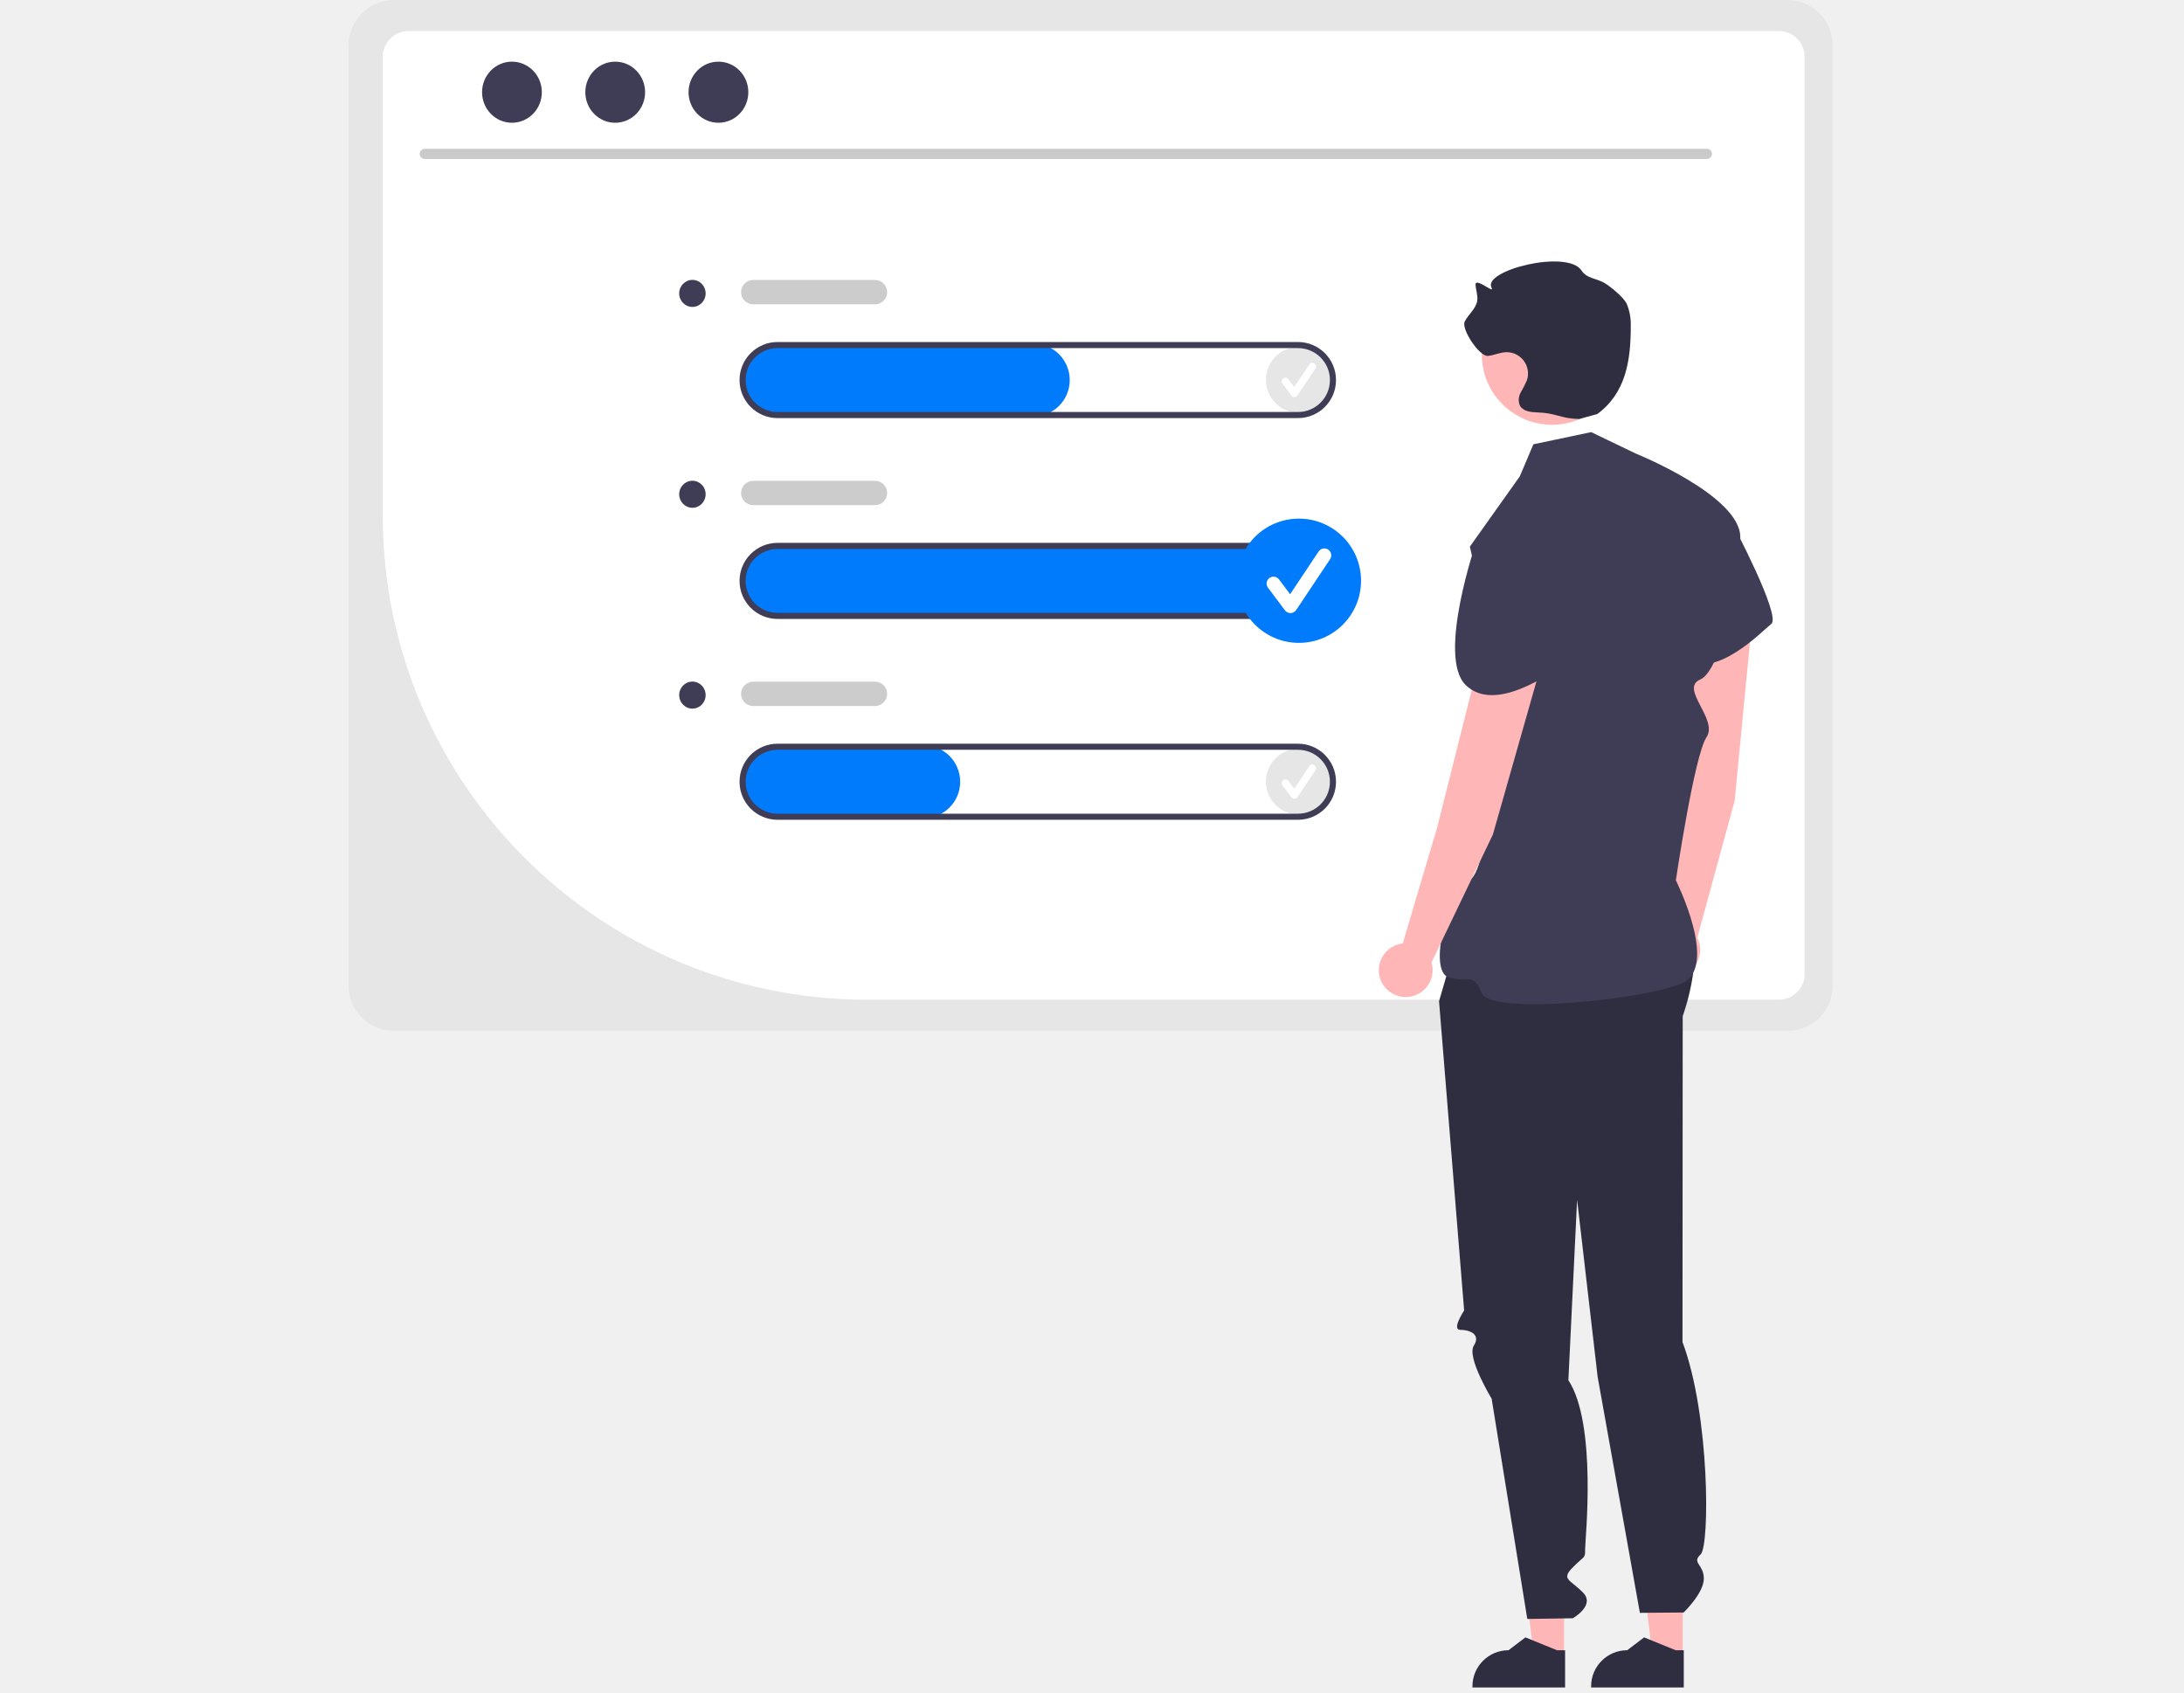
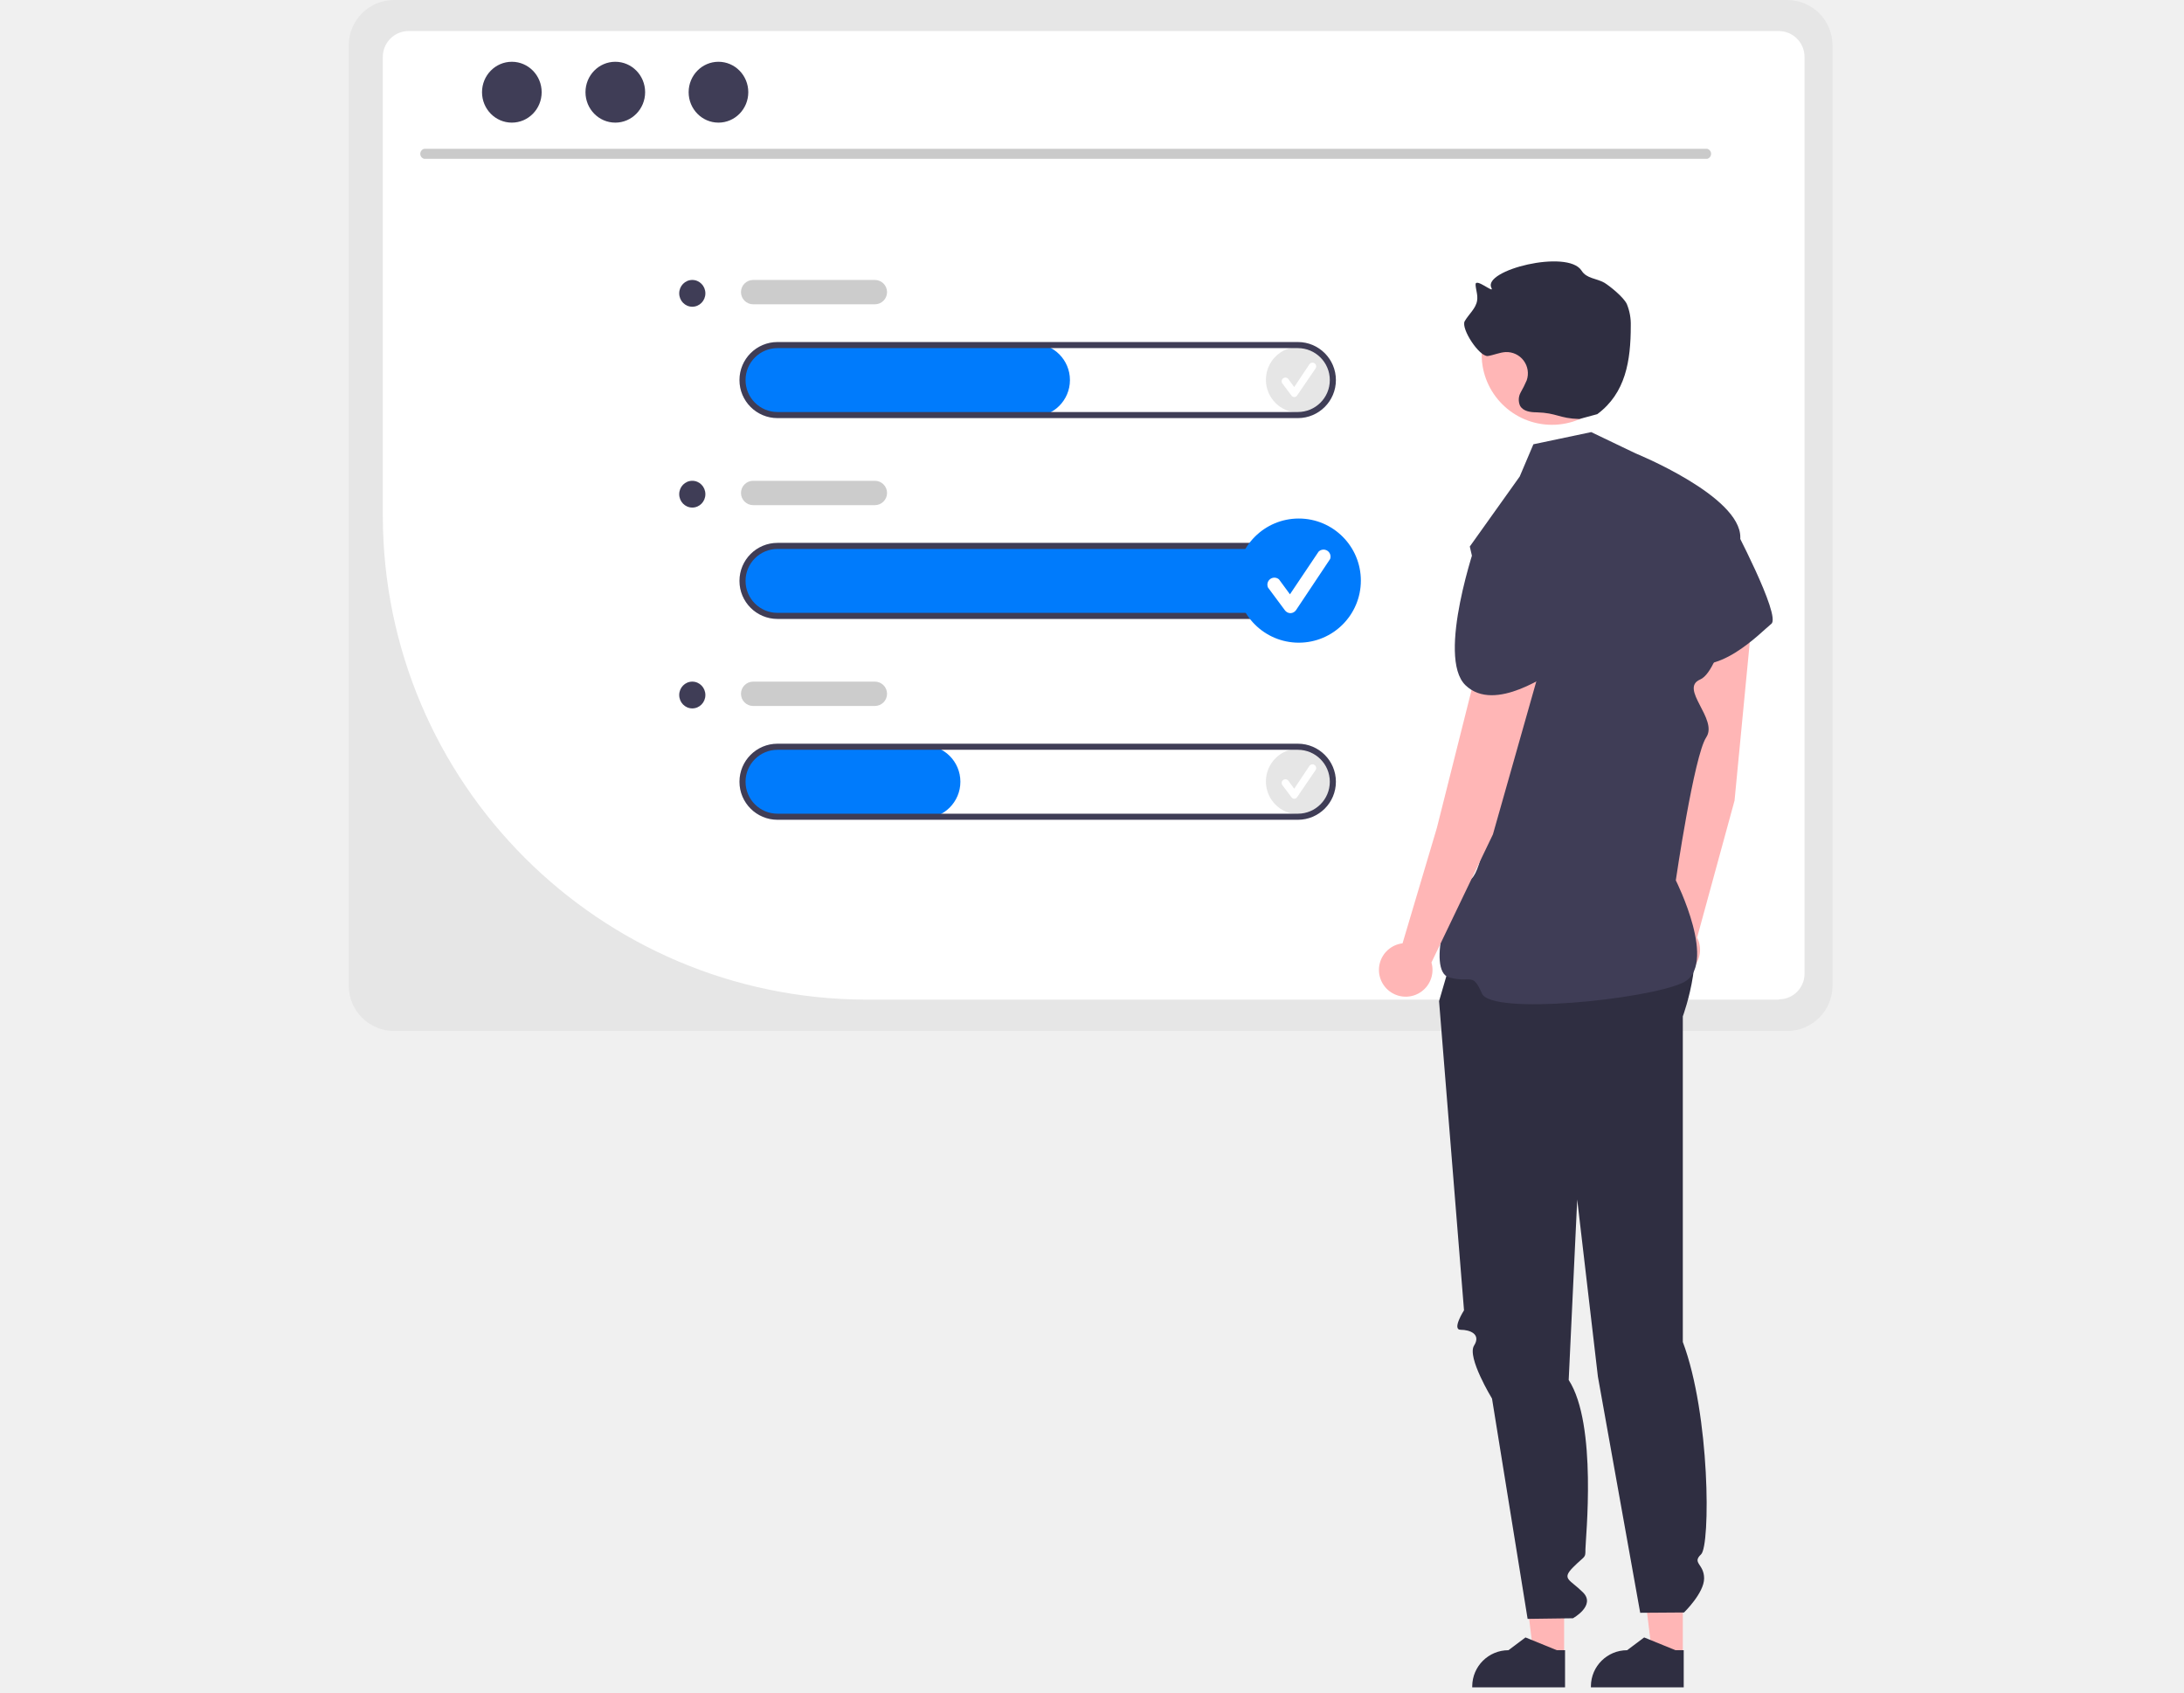
- <svg xmlns="http://www.w3.org/2000/svg" data-name="Layer 1" version="1.1" viewBox="0 0 717.67 556.32">
-   <path d="M587.394 0H129.397a14.868 14.868 0 00-14.844 14.844v309.058a14.858 14.858 0 0014.844 14.844h457.997a14.858 14.858 0 0014.844-14.844V14.844A14.868 14.868 0 00587.394 0z" fill="#e6e6e6" />
-   <path d="m584.57 328.51h-300.1a159.16 159.16 0 0 1-158.69-158.69v-151.15a8.456 8.456 0 0 1 8.438-8.454h450.35a8.456 8.456 0 0 1 8.438 8.454v301.4a8.448 8.448 0 0 1-8.438 8.438z" fill="#fff" />
-   <path d="M560.933 52.247H139.544a1.676 1.676 0 010-3.351h421.39a1.676 1.676 0 010 3.351z" fill="#cacaca" />
-   <ellipse cx="168.23" cy="30.3" rx="9.821" ry="10.04" fill="#3f3d56" />
-   <ellipse cx="202.16" cy="30.3" rx="9.821" ry="10.04" fill="#3f3d56" />
-   <ellipse cx="236.08" cy="30.3" rx="9.821" ry="10.04" fill="#3f3d56" />
-   <path d="M426.516 202.89H255.868a12.21 12.21 0 01-12.325-11.18 12.007 12.007 0 0111.167-12.793q.403-.027.806-.027h171a12 12 0 010 24z" fill="#007bfc" />
-   <circle cx="426.83" cy="124.84" r="10.841" fill="#e6e6e6" />
-   <path d="M425.353 130.484a1.206 1.206 0 01-.965-.482l-2.957-3.944a1.206 1.206 0 111.93-1.447l1.934 2.58 4.97-7.455a1.206 1.206 0 012.012 1.33l-.005.008-5.915 8.873a1.207 1.207 0 01-.97.537z" fill="#fff" />
-   <circle cx="426.83" cy="256.84" r="10.841" fill="#e6e6e6" />
-   <path d="M425.353 262.484a1.206 1.206 0 01-.965-.482l-2.957-3.944a1.206 1.206 0 111.93-1.447l1.934 2.58 4.97-7.455a1.206 1.206 0 012.012 1.33l-.005.008-5.915 8.873a1.207 1.207 0 01-.97.537z" fill="#fff" />
-   <path d="M339.516 136.89h-83.648a12.21 12.21 0 01-12.325-11.18 12.007 12.007 0 0111.167-12.793q.403-.027.806-.027h84a12 12 0 010 24z" fill="#007bfc" />
-   <path d="M426.516 137.39h-171a12.5 12.5 0 010-25h171a12.5 12.5 0 010 25zm-171-23a10.5 10.5 0 000 21h171a10.5 10.5 0 000-21zM426.516 203.39h-171a12.5 12.5 0 010-25h171a12.5 12.5 0 010 25zm-171-23a10.5 10.5 0 000 21h171a10.5 10.5 0 000-21z" fill="#3f3d56" />
-   <path d="M303.516 268.89h-47.648a12.21 12.21 0 01-12.325-11.18 12.007 12.007 0 0111.167-12.793q.403-.027.806-.027h48a12 12 0 010 24z" fill="#007bfc" />
-   <path d="M426.516 269.39h-171a12.5 12.5 0 010-25h171a12.5 12.5 0 010 25zm-171-23a10.5 10.5 0 000 21h171a10.5 10.5 0 000-21z" fill="#3f3d56" />
-   <path d="m287.52 100h-40a4 4 0 0 1 0-8h40a4 4 0 0 1 0 8zm0 66h-40a4 4 0 0 1 0-8h40a4 4 0 0 1 0 8zm0 66h-40a4 4 0 0 1 0-8h40a4 4 0 0 1 0 8z" fill="#ccc" />
-   <ellipse cx="227.53" cy="96.417" rx="4.346" ry="4.443" fill="#3f3d56" />
-   <ellipse cx="227.53" cy="162.42" rx="4.346" ry="4.443" fill="#3f3d56" />
-   <ellipse cx="227.53" cy="228.42" rx="4.346" ry="4.443" fill="#3f3d56" />
-   <path d="m513.95 544.19-9.901-1e-3 -4.71-38.19 14.613 1e-3 -2e-3 38.19z" fill="#ffb6b6" />
-   <path d="M514.294 554.52l-30.447-.002v-.385a11.851 11.851 0 0111.851-11.85h.001l5.562-4.22 10.376 4.22h2.658z" fill="#2f2e41" />
-   <path d="m552.95 544.19-9.901-1e-3 -4.71-38.19 14.613 1e-3 -2e-3 38.19z" fill="#ffb6b6" />
-   <path d="M553.294 554.52l-30.447-.002v-.385a11.851 11.851 0 0111.851-11.85h.001l5.562-4.22 10.376 4.22h2.658zM479.874 305l-7 24 8.247 101.645S476.874 437 479.874 437s6.847 1.41 4.424 5.205 5.86 17.42 5.86 17.42L501.874 532l14.93-.22s7.59-4.229 3.33-8.504-7.26-4.276-3.26-8.276 4-2.795 4-5.898 4.008-41.015-5.496-55.559l2.864-59.295 6.744 58.161L538.874 530l14.382-.118s6.643-6.403 6.63-11.143-4.104-5.133-1.058-7.936 3.046-45.866-5.954-69.803l.07-107.071s8.842-24.03-.114-33.48S479.874 305 479.874 305z" fill="#2f2e41" />
-   <path d="M570.015 263.126l6.029-62.45a10.127 10.127 0 00-8.98-11.009 10.127 10.127 0 00-11.17 8.964q-.03.267-.044.536l-4.274 65.061-4.263 39.425a8.837 8.837 0 1010.425 4.465z" fill="#ffb6b6" />
-   <path d="m547.41 169.02 21.722 2.723s16.276 30.679 12.926 33.282-18.488 18.847-29.648 11.4-5-47.405-5-47.405z" fill="#3f3d56" />
-   <circle cx="510" cy="116.53" r="23.056" fill="#ffb6b6" />
-   <path d="M518.907 137.698c-6.616-.217-7.217-1.964-13.833-2.182-2.107-.069-4.593-.357-5.611-2.203a4.862 4.862 0 01.246-4.328 39.517 39.517 0 002.039-4.01 7.003 7.003 0 00-6.939-9.232c-2.013.087-3.904 1.034-5.912 1.207-2.754.238-8.842-8.854-7.575-11.31 1.234-2.39 3.718-4.194 4.108-6.856.256-1.741-.463-3.47-.561-5.228-.146-2.605 6.457 3.269 5.248.957-2.967-5.67 24.987-12.701 29.59-5.598 1.72 2.655 4.785 2.474 7.517 4.068 1.79 1.045 6.312 4.65 7.34 6.897a17.494 17.494 0 011.31 7.24c.041 11.526-1.715 22.128-11.012 28.941" fill="#2f2e41" />
-   <path d="M503.874 146l19-4 14.594 7.02s34.52 13.885 34.402 27.576-6.185 43.691-13.151 46.691 6.033 13 2.033 19-10.059 46.991-10.059 46.991 14.165 28.218 2.181 33.722-62.629 10.65-65.875 3.468-3.277-3.262-10.762-5.221.008-29.432 6.762-32.196 10.753-62.764 10.753-62.764L483 179.634l16.407-23.095z" fill="#3f3d56" />
-   <path d="M490.567 274.24l17.165-60.347a10.127 10.127 0 00-6.853-12.445 10.127 10.127 0 00-12.6 6.808q-.076.258-.139.519l-15.91 63.23-11.286 38.015a8.837 8.837 0 109.452 6.269z" fill="#ffb6b6" />
-   <path d="m485.26 177.6 20.878 6.587s13.58 19.94 8.496 22.785-6.991 2.243-4.38 7.261 6.375 3.06 2.611 5.018-21.577 15.213-31.216 5.88 3.61-47.531 3.61-47.531z" fill="#3f3d56" />
-   <circle cx="426.83" cy="190.84" r="20.412" fill="#007bfc" />
-   <path d="M424.048 201.465a2.27 2.27 0 01-1.817-.908l-5.568-7.425a2.27 2.27 0 013.633-2.725l3.643 4.857 9.357-14.035a2.27 2.27 0 013.787 2.505l-.009.014-11.137 16.706a2.272 2.272 0 01-1.826 1.01z" fill="#fff" />
+ <svg xmlns="http://www.w3.org/2000/svg" data-name="Layer 1" viewBox="0 0 717.7 556.3">
+   <path fill="#e6e6e6" d="M587.4 0h-458a14.9 14.9 0 0 0-14.8 14.8V324a14.9 14.9 0 0 0 14.8 14.8h458a14.9 14.9 0 0 0 14.8-14.8V15a14.9 14.9 0 0 0-14.8-15z" />
+   <path fill="#fff" d="M584.6 328.5H284.5a159.2 159.2 0 0 1-158.7-158.7V18.7a8.5 8.5 0 0 1 8.4-8.5h450.4a8.5 8.5 0 0 1 8.4 8.5V320a8.4 8.4 0 0 1-8.4 8.4z" />
+   <path fill="#cacaca" d="M561 52.2H139.4a1.7 1.7 0 0 1 0-3.3H561a1.7 1.7 0 0 1 0 3.3z" />
+   <ellipse cx="168.2" cy="30.3" fill="#3f3d56" rx="9.8" ry="10" />
+   <ellipse cx="202.2" cy="30.3" fill="#3f3d56" rx="9.8" ry="10" />
+   <ellipse cx="236.1" cy="30.3" fill="#3f3d56" rx="9.8" ry="10" />
+   <path fill="#007bfc" d="M426.5 202.9H256a12.2 12.2 0 0 1-12.4-11.2 12 12 0 0 1 11.2-12.8h171.8a12 12 0 0 1 0 24z" />
+   <circle cx="426.8" cy="124.8" r="10.8" fill="#e6e6e6" />
+   <path fill="#fff" d="M425.4 130.5a1.2 1.2 0 0 1-1-.5l-3-4a1.2 1.2 0 1 1 2-1.4l1.9 2.6 5-7.5a1.2 1.2 0 0 1 2 1.4l-6 8.8a1.2 1.2 0 0 1-1 .6z" />
+   <circle cx="426.8" cy="256.8" r="10.8" fill="#e6e6e6" />
+   <path fill="#fff" d="M425.4 262.5a1.2 1.2 0 0 1-1-.5l-3-4a1.2 1.2 0 1 1 2-1.4l1.9 2.6 5-7.5a1.2 1.2 0 0 1 2 1.4l-6 8.8a1.2 1.2 0 0 1-1 .6z" />
+   <path fill="#007bfc" d="M339.5 136.9H256a12.2 12.2 0 0 1-12.4-11.2 12 12 0 0 1 11.2-12.8h84.8a12 12 0 0 1 0 24z" />
+   <path fill="#3f3d56" d="M426.5 137.4h-171a12.5 12.5 0 0 1 0-25h171a12.5 12.5 0 0 1 0 25zm-171-23a10.5 10.5 0 0 0 0 21h171a10.5 10.5 0 0 0 0-21zm171 89h-171a12.5 12.5 0 0 1 0-25h171a12.5 12.5 0 0 1 0 25zm-171-23a10.5 10.5 0 0 0 0 21h171a10.5 10.5 0 0 0 0-21z" />
+   <path fill="#007bfc" d="M303.5 268.9H256a12.2 12.2 0 0 1-12.4-11.2 12 12 0 0 1 11.2-12.8h48.8a12 12 0 0 1 0 24z" />
+   <path fill="#3f3d56" d="M426.5 269.4h-171a12.5 12.5 0 0 1 0-25h171a12.5 12.5 0 0 1 0 25zm-171-23a10.5 10.5 0 0 0 0 21h171a10.5 10.5 0 0 0 0-21z" />
+   <path fill="#ccc" d="M287.5 100h-40a4 4 0 0 1 0-8h40a4 4 0 0 1 0 8zm0 66h-40a4 4 0 0 1 0-8h40a4 4 0 0 1 0 8zm0 66h-40a4 4 0 0 1 0-8h40a4 4 0 0 1 0 8z" />
+   <ellipse cx="227.5" cy="96.4" fill="#3f3d56" rx="4.3" ry="4.4" />
+   <ellipse cx="227.5" cy="162.4" fill="#3f3d56" rx="4.3" ry="4.4" />
+   <ellipse cx="227.5" cy="228.4" fill="#3f3d56" rx="4.3" ry="4.4" />
+   <path fill="#ffb6b6" d="M514 544.2h-10l-4.7-38.2H514v38.2z" />
+   <path fill="#2f2e41" d="M514.3 554.5h-30.5v-.4a11.9 11.9 0 0 1 11.9-11.8l5.6-4.2 10.3 4.2h2.7z" />
+   <path fill="#ffb6b6" d="M553 544.2h-10l-4.7-38.2H553v38.2z" />
+   <path fill="#2f2e41" d="M553.3 554.5h-30.5v-.4a11.9 11.9 0 0 1 11.9-11.8l5.6-4.2 10.3 4.2h2.7zM479.9 305l-7 24 8.2 101.6S477 437 480 437s6.8 1.4 4.4 5.2 5.9 17.4 5.9 17.4L502 532l14.9-.2s7.6-4.2 3.3-8.5-7.2-4.3-3.2-8.3 4-2.8 4-5.9 4-41-5.5-55.6l2.8-59.3 6.8 58.2L539 530l14.4-.1s6.6-6.4 6.6-11.2-4.1-5-1-7.9 3-45.9-6-69.8V334s8.9-24.1 0-33.6-73 4.6-73 4.6z" />
+   <path fill="#ffb6b6" d="m570 263.1 6-62.4a10.1 10.1 0 0 0-9-11 10.1 10.1 0 0 0-11.1 9v.5l-4.3 65-4.3 39.5a8.8 8.8 0 1 0 10.4 4.4z" />
+   <path fill="#3f3d56" d="m547.4 169 21.7 2.7s16.3 30.7 13 33.3-18.5 18.9-29.7 11.4-5-47.4-5-47.4z" />
+   <circle cx="510" cy="116.5" r="23.1" fill="#ffb6b6" />
+   <path fill="#2f2e41" d="M519 137.7c-6.7-.2-7.3-2-14-2.2-2 0-4.5-.3-5.5-2.2a4.9 4.9 0 0 1 .2-4.3 39.5 39.5 0 0 0 2-4 7 7 0 0 0-6.9-9.3c-2 .1-3.9 1-5.9 1.3-2.8.2-8.8-8.9-7.6-11.4 1.3-2.3 3.7-4.2 4.1-6.8.3-1.8-.4-3.5-.5-5.2-.2-2.6 6.4 3.2 5.2 1-3-5.8 25-12.8 29.6-5.7 1.7 2.7 4.8 2.5 7.5 4 1.8 1.1 6.3 4.7 7.4 7a17.5 17.5 0 0 1 1.3 7.2c0 11.5-1.7 22.1-11 29" />
+   <path fill="#3f3d56" d="m503.9 146 19-4 14.6 7s34.5 14 34.4 27.6-6.2 43.7-13.2 46.7 6 13 2 19-10 47-10 47 14.2 28.2 2.2 33.7-62.7 10.7-65.9 3.5-3.3-3.3-10.8-5.3 0-29.4 6.8-32.1 10.8-62.8 10.8-62.8L483 179.6l16.4-23z" />
+   <path fill="#ffb6b6" d="m490.6 274.2 17.1-60.3a10.1 10.1 0 0 0-6.8-12.5 10.1 10.1 0 0 0-12.6 6.9l-.2.5-15.9 63.2-11.3 38a8.8 8.8 0 1 0 9.5 6.3z" />
+   <path fill="#3f3d56" d="m485.3 177.6 20.8 6.6s13.6 20 8.5 22.8-7 2.2-4.3 7.2 6.3 3 2.6 5-21.6 15.3-31.3 6 3.7-47.6 3.7-47.6z" />
+   <circle cx="426.8" cy="190.8" r="20.4" fill="#007bfc" />
+   <path fill="#fff" d="M424 201.5a2.3 2.3 0 0 1-1.8-1l-5.5-7.4a2.3 2.3 0 0 1 3.6-2.7l3.6 4.9 9.4-14a2.3 2.3 0 0 1 3.8 2.4l-11.2 16.8a2.3 2.3 0 0 1-1.8 1z" />
</svg>
